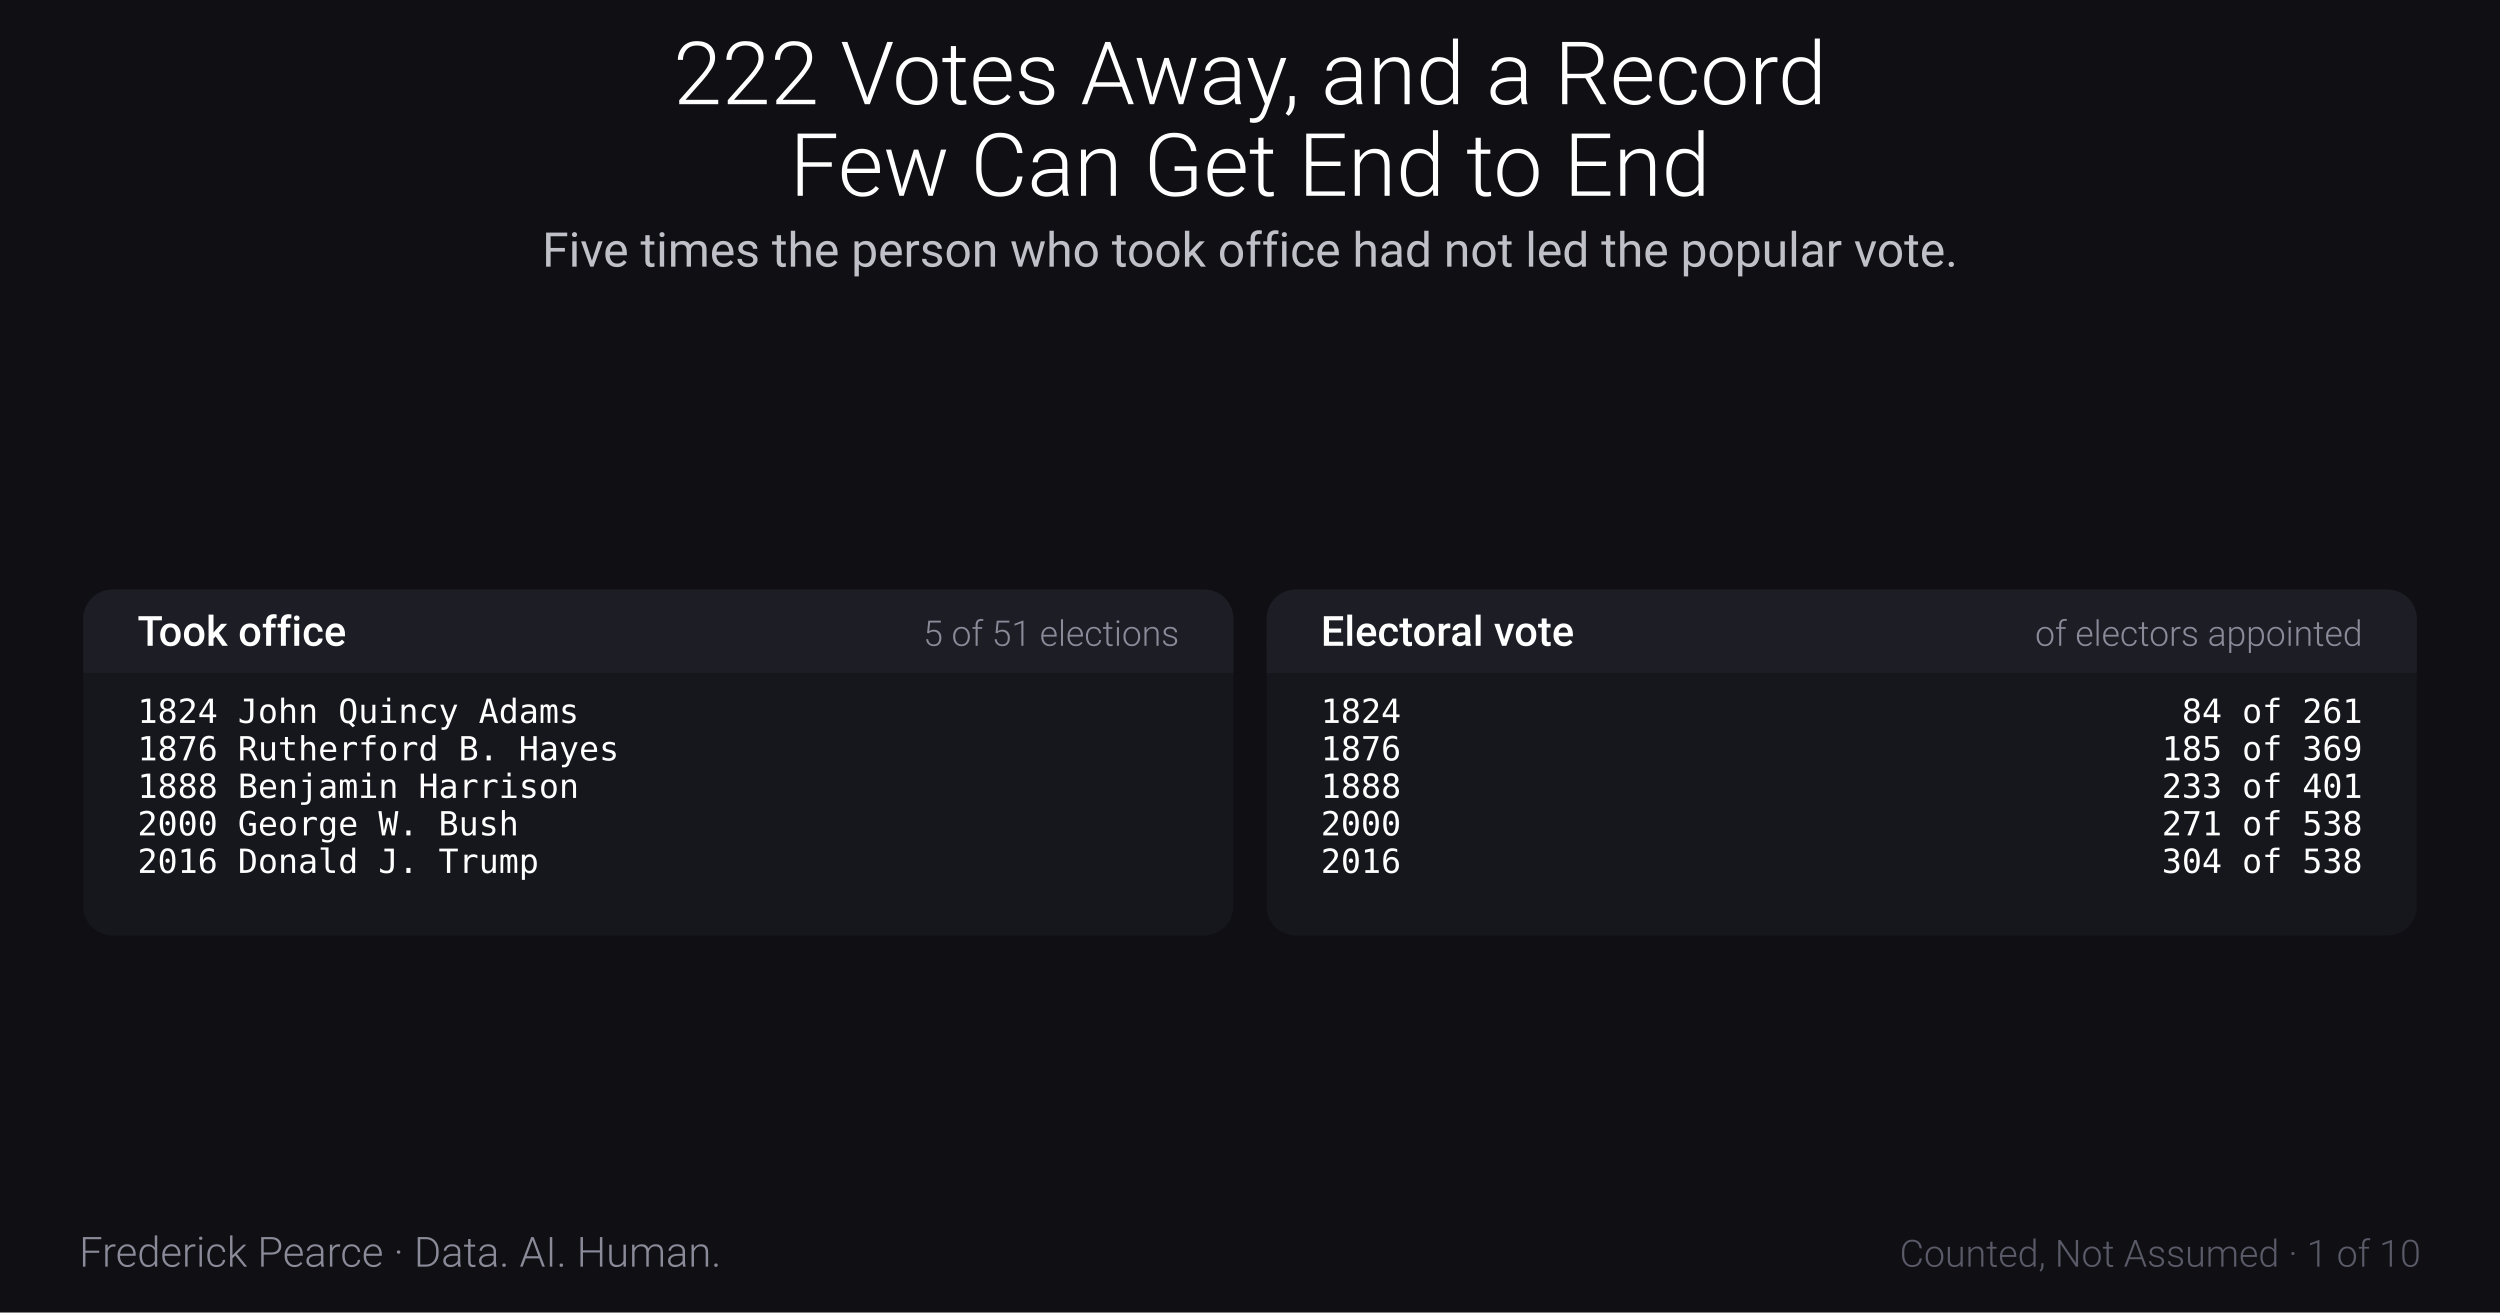
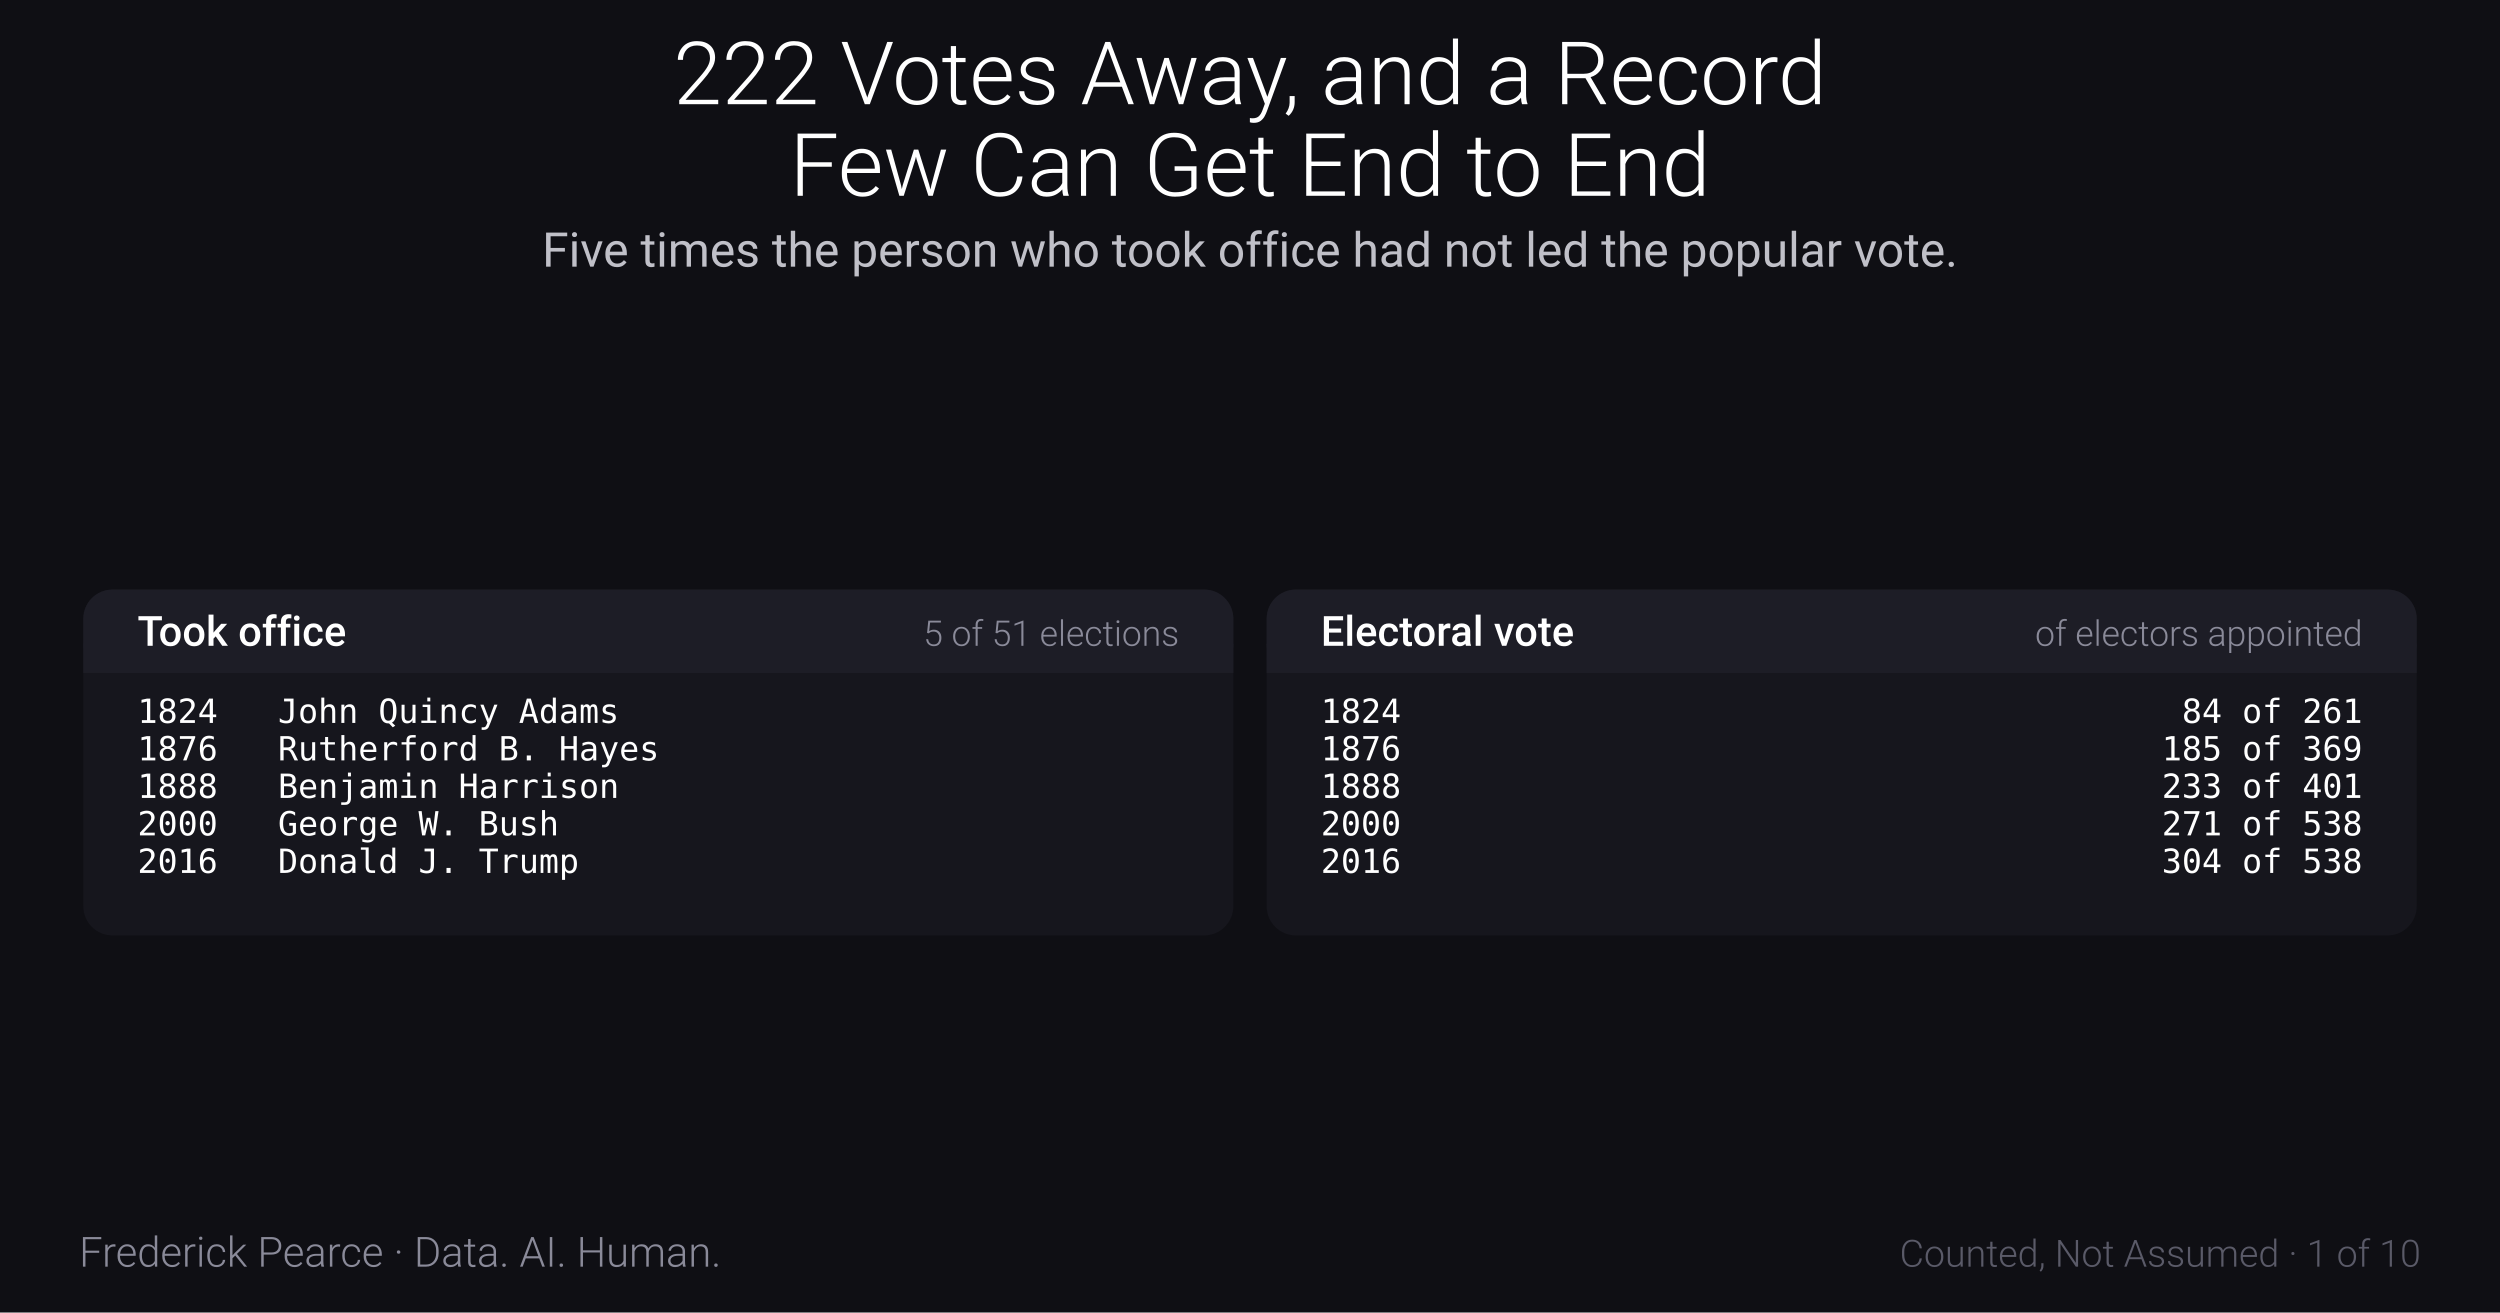
<svg xmlns="http://www.w3.org/2000/svg" width="1200" height="630" viewBox="0 0 1200 630" font-family="'Segoe UI',Roboto,'Helvetica Neue',Arial,sans-serif">
  <rect x="0" y="0" width="1200" height="630" fill="#0f0f14" />
  <text x="600" y="50" text-anchor="middle" fill="#ffffff" font-size="42" font-weight="300">222 Votes Away, and a Record</text>
  <text x="600" y="94" text-anchor="middle" fill="#ffffff" font-size="42" font-weight="300">Few Can Get End to End</text>
  <text x="600" y="128" text-anchor="middle" fill="#c0c0c8" font-size="23" font-weight="400">Five times the person who took office had not led the popular vote.</text>
  <g>
    <rect x="40.0" y="283" width="552.0" height="166" rx="14" fill="#16161d" />
    <rect x="40.0" y="283" width="552.0" height="40" rx="14" fill="#1d1d26" />
    <rect x="40.0" y="309" width="552.0" height="14" fill="#1d1d26" />
    <text x="66.0" y="310" fill="#ffffff" font-size="20" font-weight="500">Took office</text>
    <text x="566.0" y="310" text-anchor="end" fill="#8a8a99" font-size="17" font-weight="300">5 of 51 elections</text>
-     <text x="66.0" y="347" font-family="'DejaVu Sans Mono',ui-monospace,Menlo,Consolas,monospace" fill="#ffffff" font-size="16" font-weight="300">1824   John Quincy Adams</text>
-     <text x="66.0" y="365" font-family="'DejaVu Sans Mono',ui-monospace,Menlo,Consolas,monospace" fill="#ffffff" font-size="16" font-weight="300">1876   Rutherford B. Hayes</text>
-     <text x="66.0" y="383" font-family="'DejaVu Sans Mono',ui-monospace,Menlo,Consolas,monospace" fill="#ffffff" font-size="16" font-weight="300">1888   Benjamin Harrison</text>
-     <text x="66.0" y="401" font-family="'DejaVu Sans Mono',ui-monospace,Menlo,Consolas,monospace" fill="#ffffff" font-size="16" font-weight="300">2000   George W. Bush</text>
-     <text x="66.0" y="419" font-family="'DejaVu Sans Mono',ui-monospace,Menlo,Consolas,monospace" fill="#ffffff" font-size="16" font-weight="300">2016   Donald J. Trump</text>
+     <text x="66.0" y="347" font-family="'DejaVu Sans Mono',ui-monospace,Menlo,Consolas,monospace" fill="#ffffff" font-size="16" font-weight="300">1824   John Quincy Adams</text>
+     <text x="66.0" y="365" font-family="'DejaVu Sans Mono',ui-monospace,Menlo,Consolas,monospace" fill="#ffffff" font-size="16" font-weight="300">1876   Rutherford B. Hayes</text>
+     <text x="66.0" y="383" font-family="'DejaVu Sans Mono',ui-monospace,Menlo,Consolas,monospace" fill="#ffffff" font-size="16" font-weight="300">1888   Benjamin Harrison</text>
+     <text x="66.0" y="401" font-family="'DejaVu Sans Mono',ui-monospace,Menlo,Consolas,monospace" fill="#ffffff" font-size="16" font-weight="300">2000   George W. Bush</text>
+     <text x="66.0" y="419" font-family="'DejaVu Sans Mono',ui-monospace,Menlo,Consolas,monospace" fill="#ffffff" font-size="16" font-weight="300">2016   Donald J. Trump</text>
  </g>
  <g>
    <rect x="608.0" y="283" width="552.0" height="166" rx="14" fill="#16161d" />
    <rect x="608.0" y="283" width="552.0" height="40" rx="14" fill="#1d1d26" />
    <rect x="608.0" y="309" width="552.0" height="14" fill="#1d1d26" />
    <text x="634.0" y="310" fill="#ffffff" font-size="20" font-weight="500">Electoral vote</text>
    <text x="1134.0" y="310" text-anchor="end" fill="#8a8a99" font-size="17" font-weight="300">of electors appointed</text>
    <text x="634.0" y="347" font-family="'DejaVu Sans Mono',ui-monospace,Menlo,Consolas,monospace" fill="#ffffff" font-size="16" font-weight="300">1824</text>
    <text x="1134.0" y="347" text-anchor="end" font-family="'DejaVu Sans Mono',ui-monospace,Menlo,Consolas,monospace" fill="#ffffff" font-size="16" font-weight="300">84 of 261</text>
    <text x="634.0" y="365" font-family="'DejaVu Sans Mono',ui-monospace,Menlo,Consolas,monospace" fill="#ffffff" font-size="16" font-weight="300">1876</text>
    <text x="1134.0" y="365" text-anchor="end" font-family="'DejaVu Sans Mono',ui-monospace,Menlo,Consolas,monospace" fill="#ffffff" font-size="16" font-weight="300">185 of 369</text>
    <text x="634.0" y="383" font-family="'DejaVu Sans Mono',ui-monospace,Menlo,Consolas,monospace" fill="#ffffff" font-size="16" font-weight="300">1888</text>
    <text x="1134.0" y="383" text-anchor="end" font-family="'DejaVu Sans Mono',ui-monospace,Menlo,Consolas,monospace" fill="#ffffff" font-size="16" font-weight="300">233 of 401</text>
    <text x="634.0" y="401" font-family="'DejaVu Sans Mono',ui-monospace,Menlo,Consolas,monospace" fill="#ffffff" font-size="16" font-weight="300">2000</text>
    <text x="1134.0" y="401" text-anchor="end" font-family="'DejaVu Sans Mono',ui-monospace,Menlo,Consolas,monospace" fill="#ffffff" font-size="16" font-weight="300">271 of 538</text>
    <text x="634.0" y="419" font-family="'DejaVu Sans Mono',ui-monospace,Menlo,Consolas,monospace" fill="#ffffff" font-size="16" font-weight="300">2016</text>
    <text x="1134.0" y="419" text-anchor="end" font-family="'DejaVu Sans Mono',ui-monospace,Menlo,Consolas,monospace" fill="#ffffff" font-size="16" font-weight="300">304 of 538</text>
  </g>
  <text x="38" y="608" fill="#8a8a99" font-size="20" font-weight="300">Frederick Pearce · Data. AI. Human.</text>
  <text x="1162" y="608" text-anchor="end" fill="#5a5a68" font-size="18" font-weight="300">Counted, Not Assumed · 1 of 10</text>
</svg>
